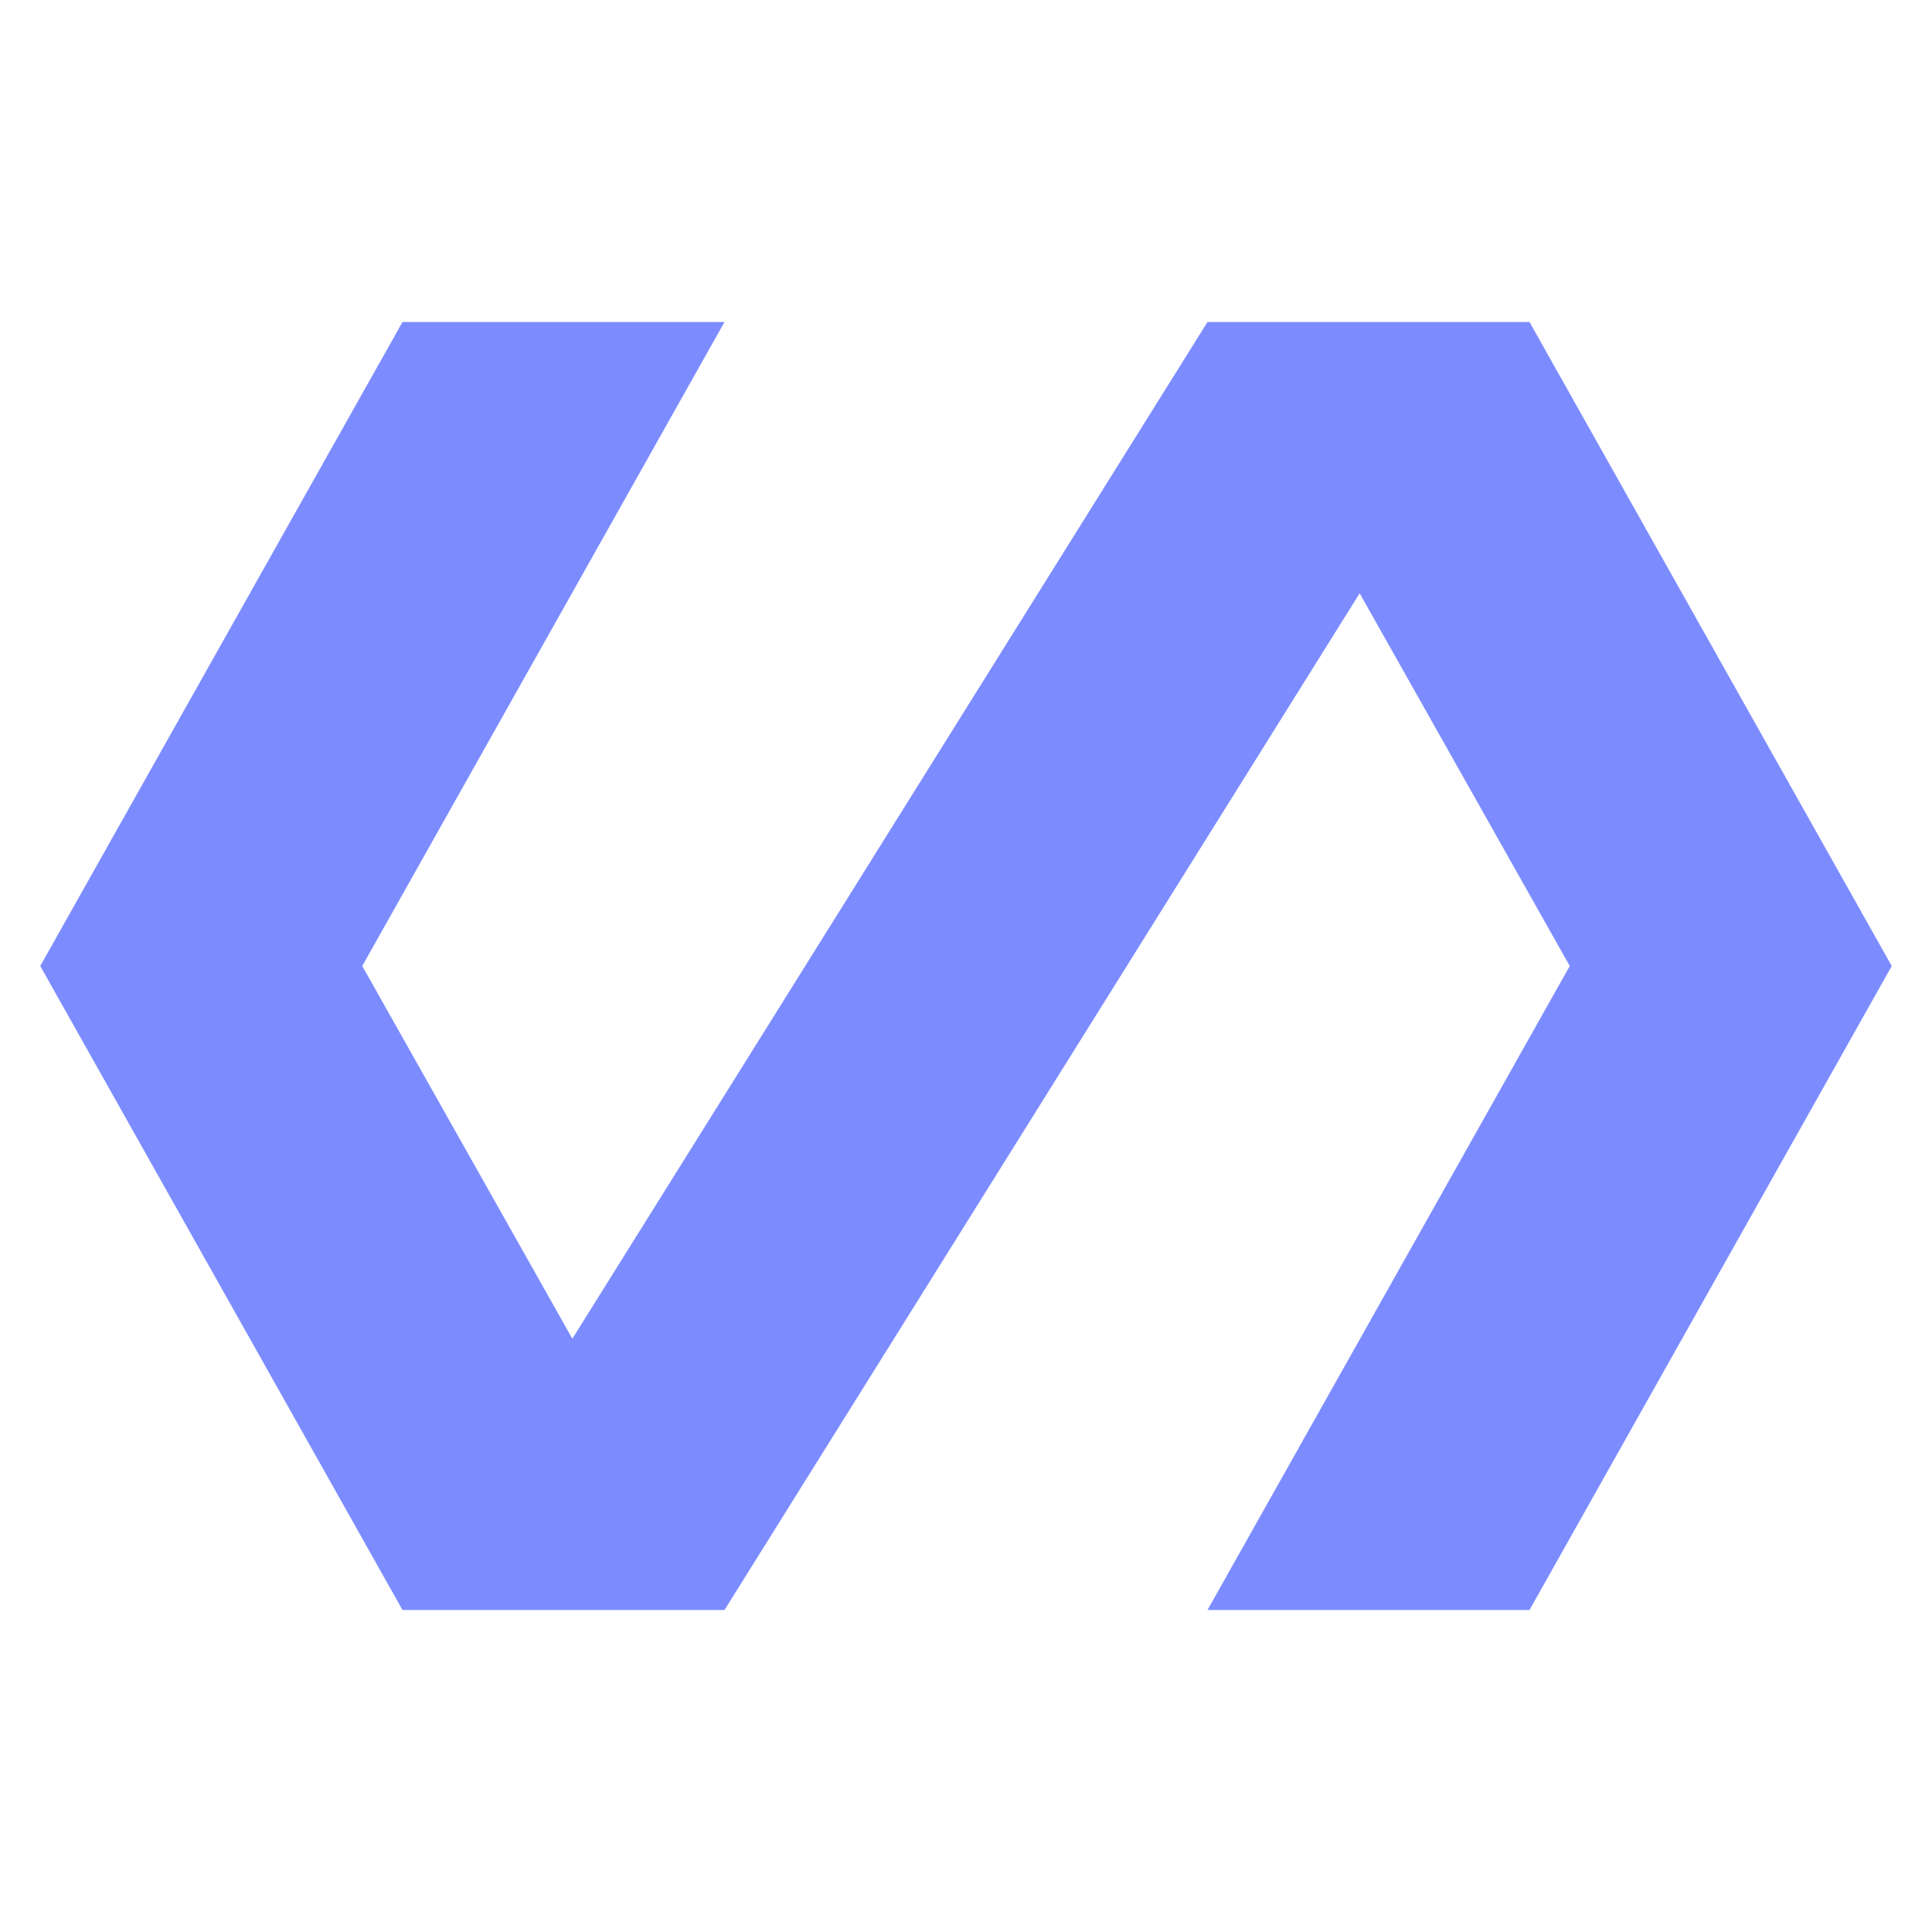
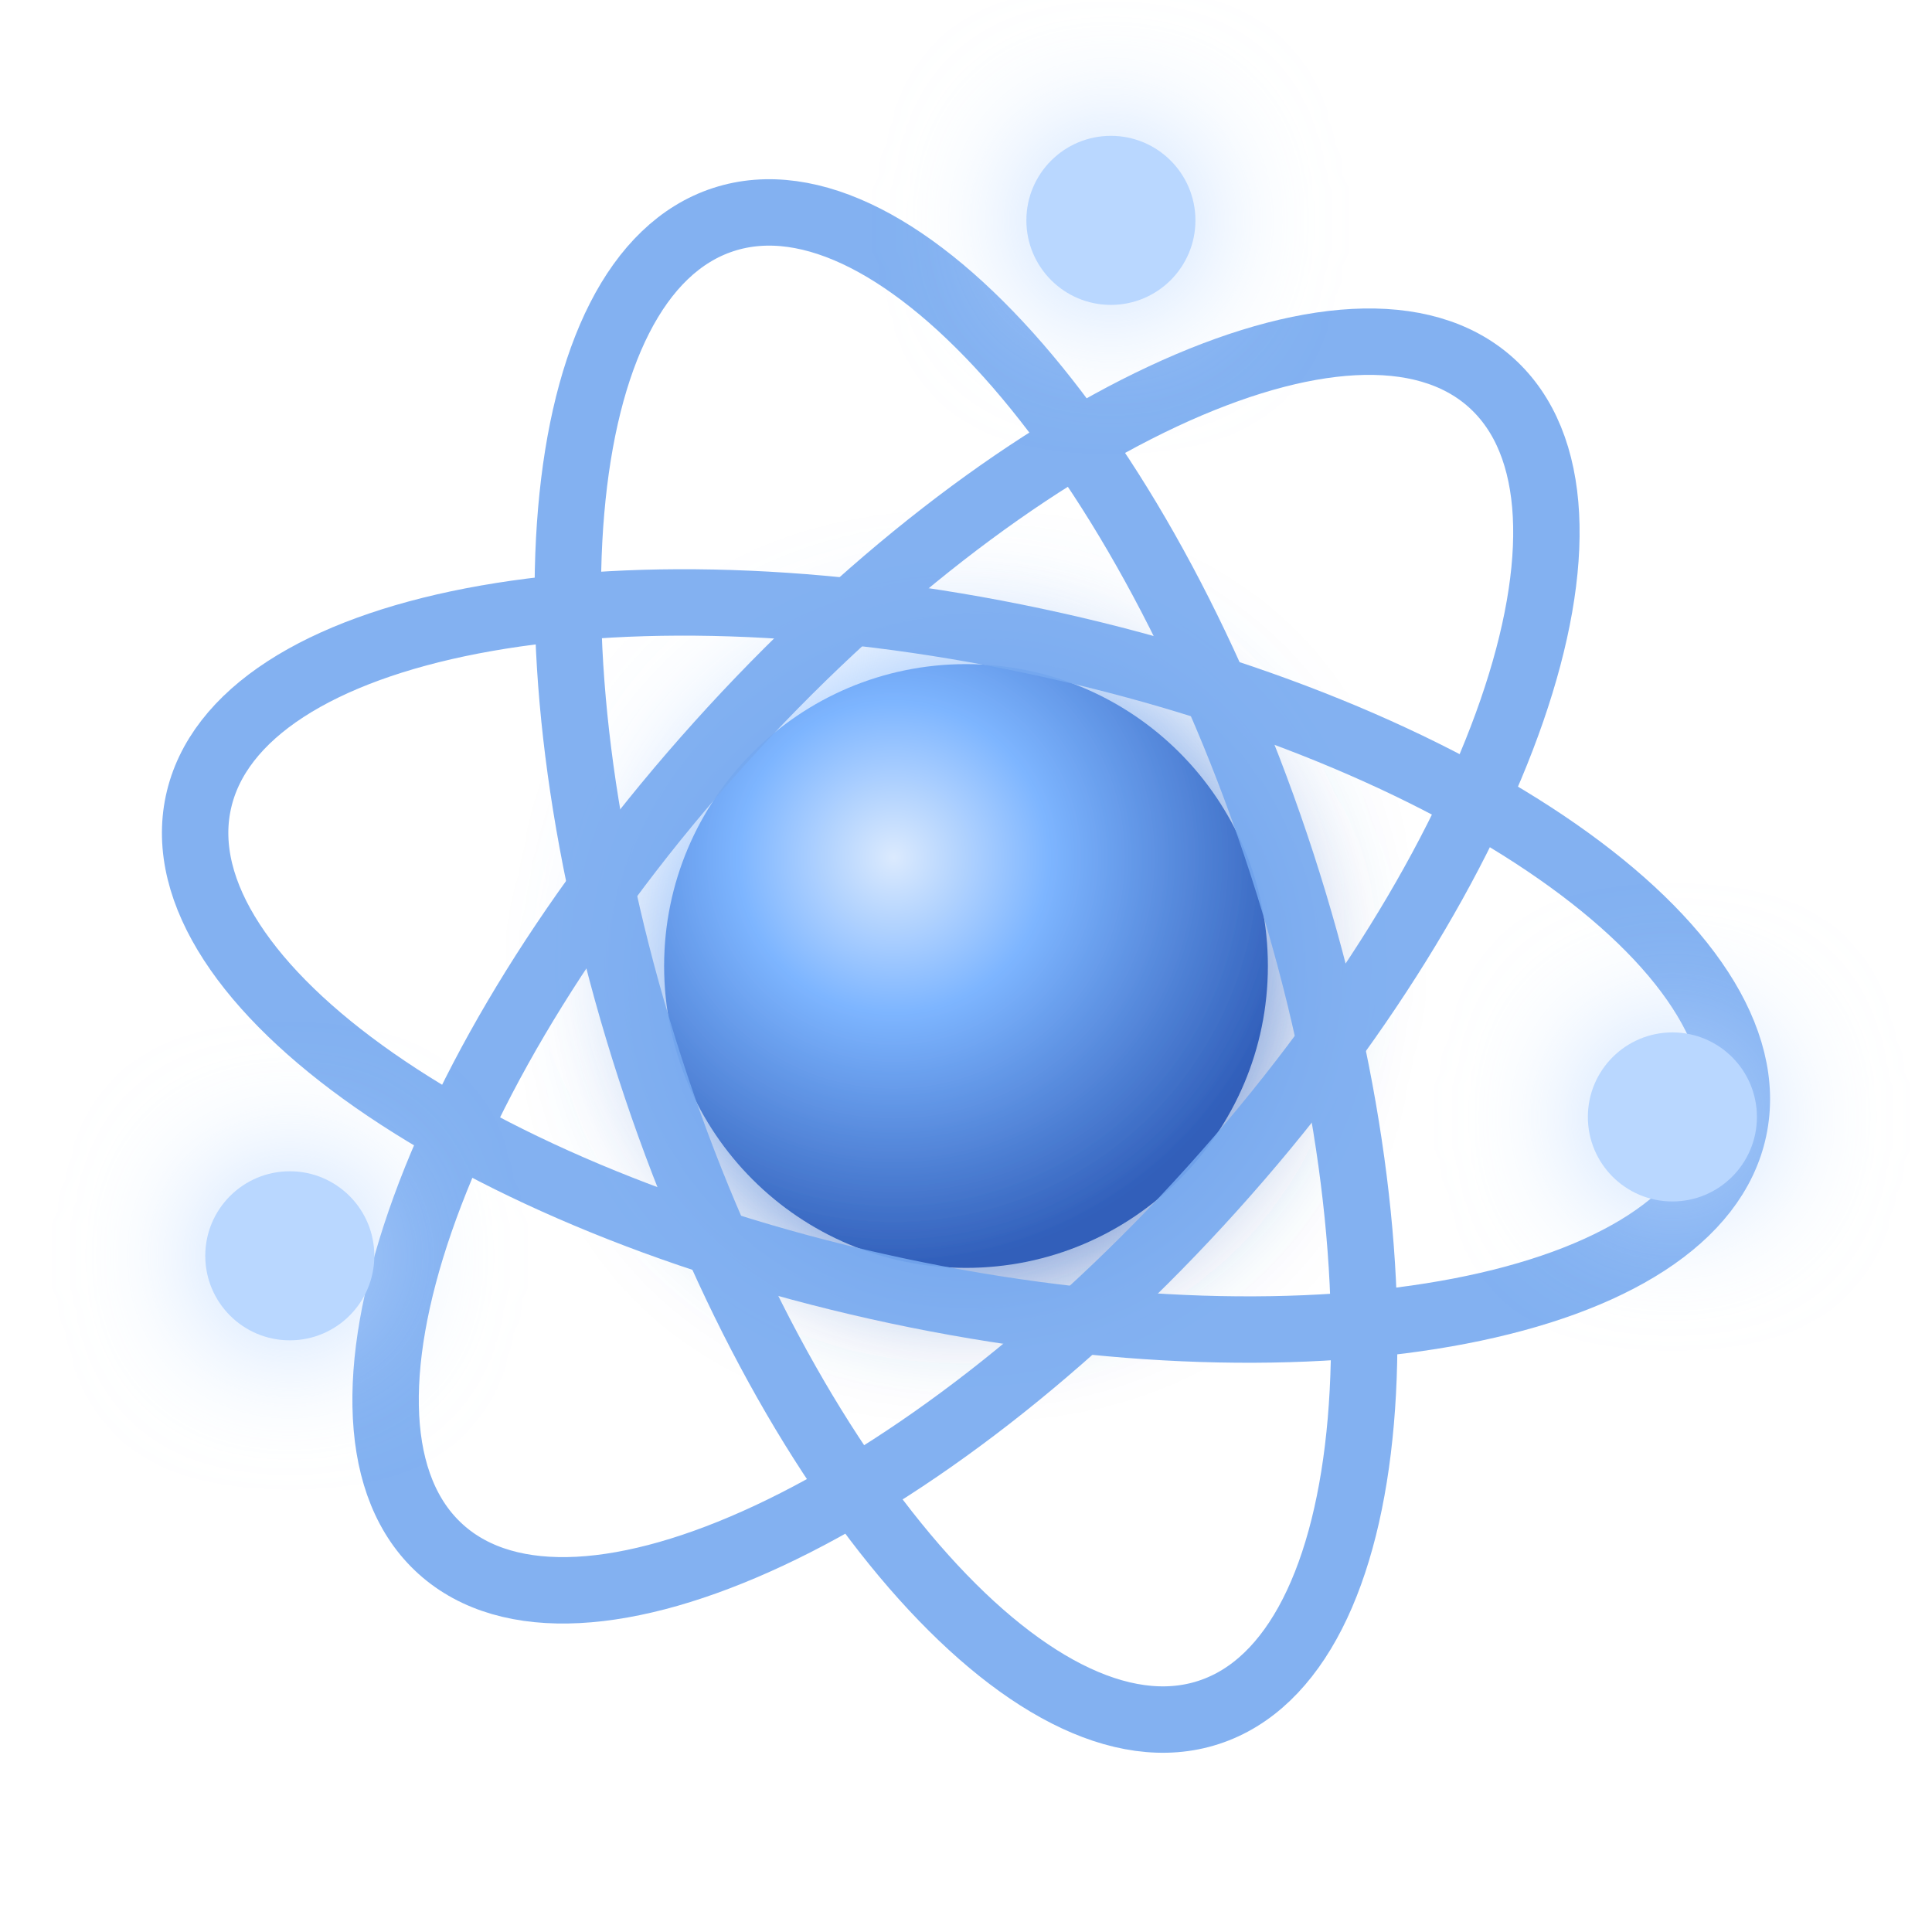
- <svg xmlns="http://www.w3.org/2000/svg" width="32" height="32" viewBox="0 0 24 24" fill="#7C8CFF">
-   <path d="M19 4h-4L7.11 16.63 4.5 12 9 4H5L.5 12 5 20h4l7.89-12.63L19.5 12 15 20h4l4.5-8z" />
+ <svg xmlns="http://www.w3.org/2000/svg" viewBox="0 0 64 64" role="img" aria-label="RasStudio">
+   <defs>
+     <radialGradient id="core" cx="38%" cy="32%" r="68%">
+       <stop offset="0" stop-color="#dbeafe" />
+       <stop offset=".38" stop-color="#7db5ff" />
+       <stop offset="1" stop-color="#315fba" />
+     </radialGradient>
+     <filter id="glow" x="-80%" y="-80%" width="260%" height="260%">
+       <feGaussianBlur stdDeviation="2.2" result="blur" />
+       <feMerge>
+         <feMergeNode in="blur" />
+         <feMergeNode in="SourceGraphic" />
+       </feMerge>
+     </filter>
+   </defs>
+   <circle cx="32" cy="32" r="10" fill="url(#core)" filter="url(#glow)" />
+   <g fill="none" stroke="#76a9ef" stroke-width="2.2" opacity=".9">
+     <ellipse cx="32" cy="32" rx="26" ry="11" transform="rotate(12 32 32)" />
+     <ellipse cx="32" cy="32" rx="26" ry="11" transform="rotate(72 32 32)" />
+     <ellipse cx="32" cy="32" rx="26" ry="11" transform="rotate(132 32 32)" />
+   </g>
+   <g fill="#b9d7ff" filter="url(#glow)">
+     <circle cx="55.4" cy="37" r="2.8" />
+     <circle cx="36.8" cy="7.3" r="2.8" />
+     <circle cx="9.6" cy="41.6" r="2.8" />
+   </g>
</svg>
